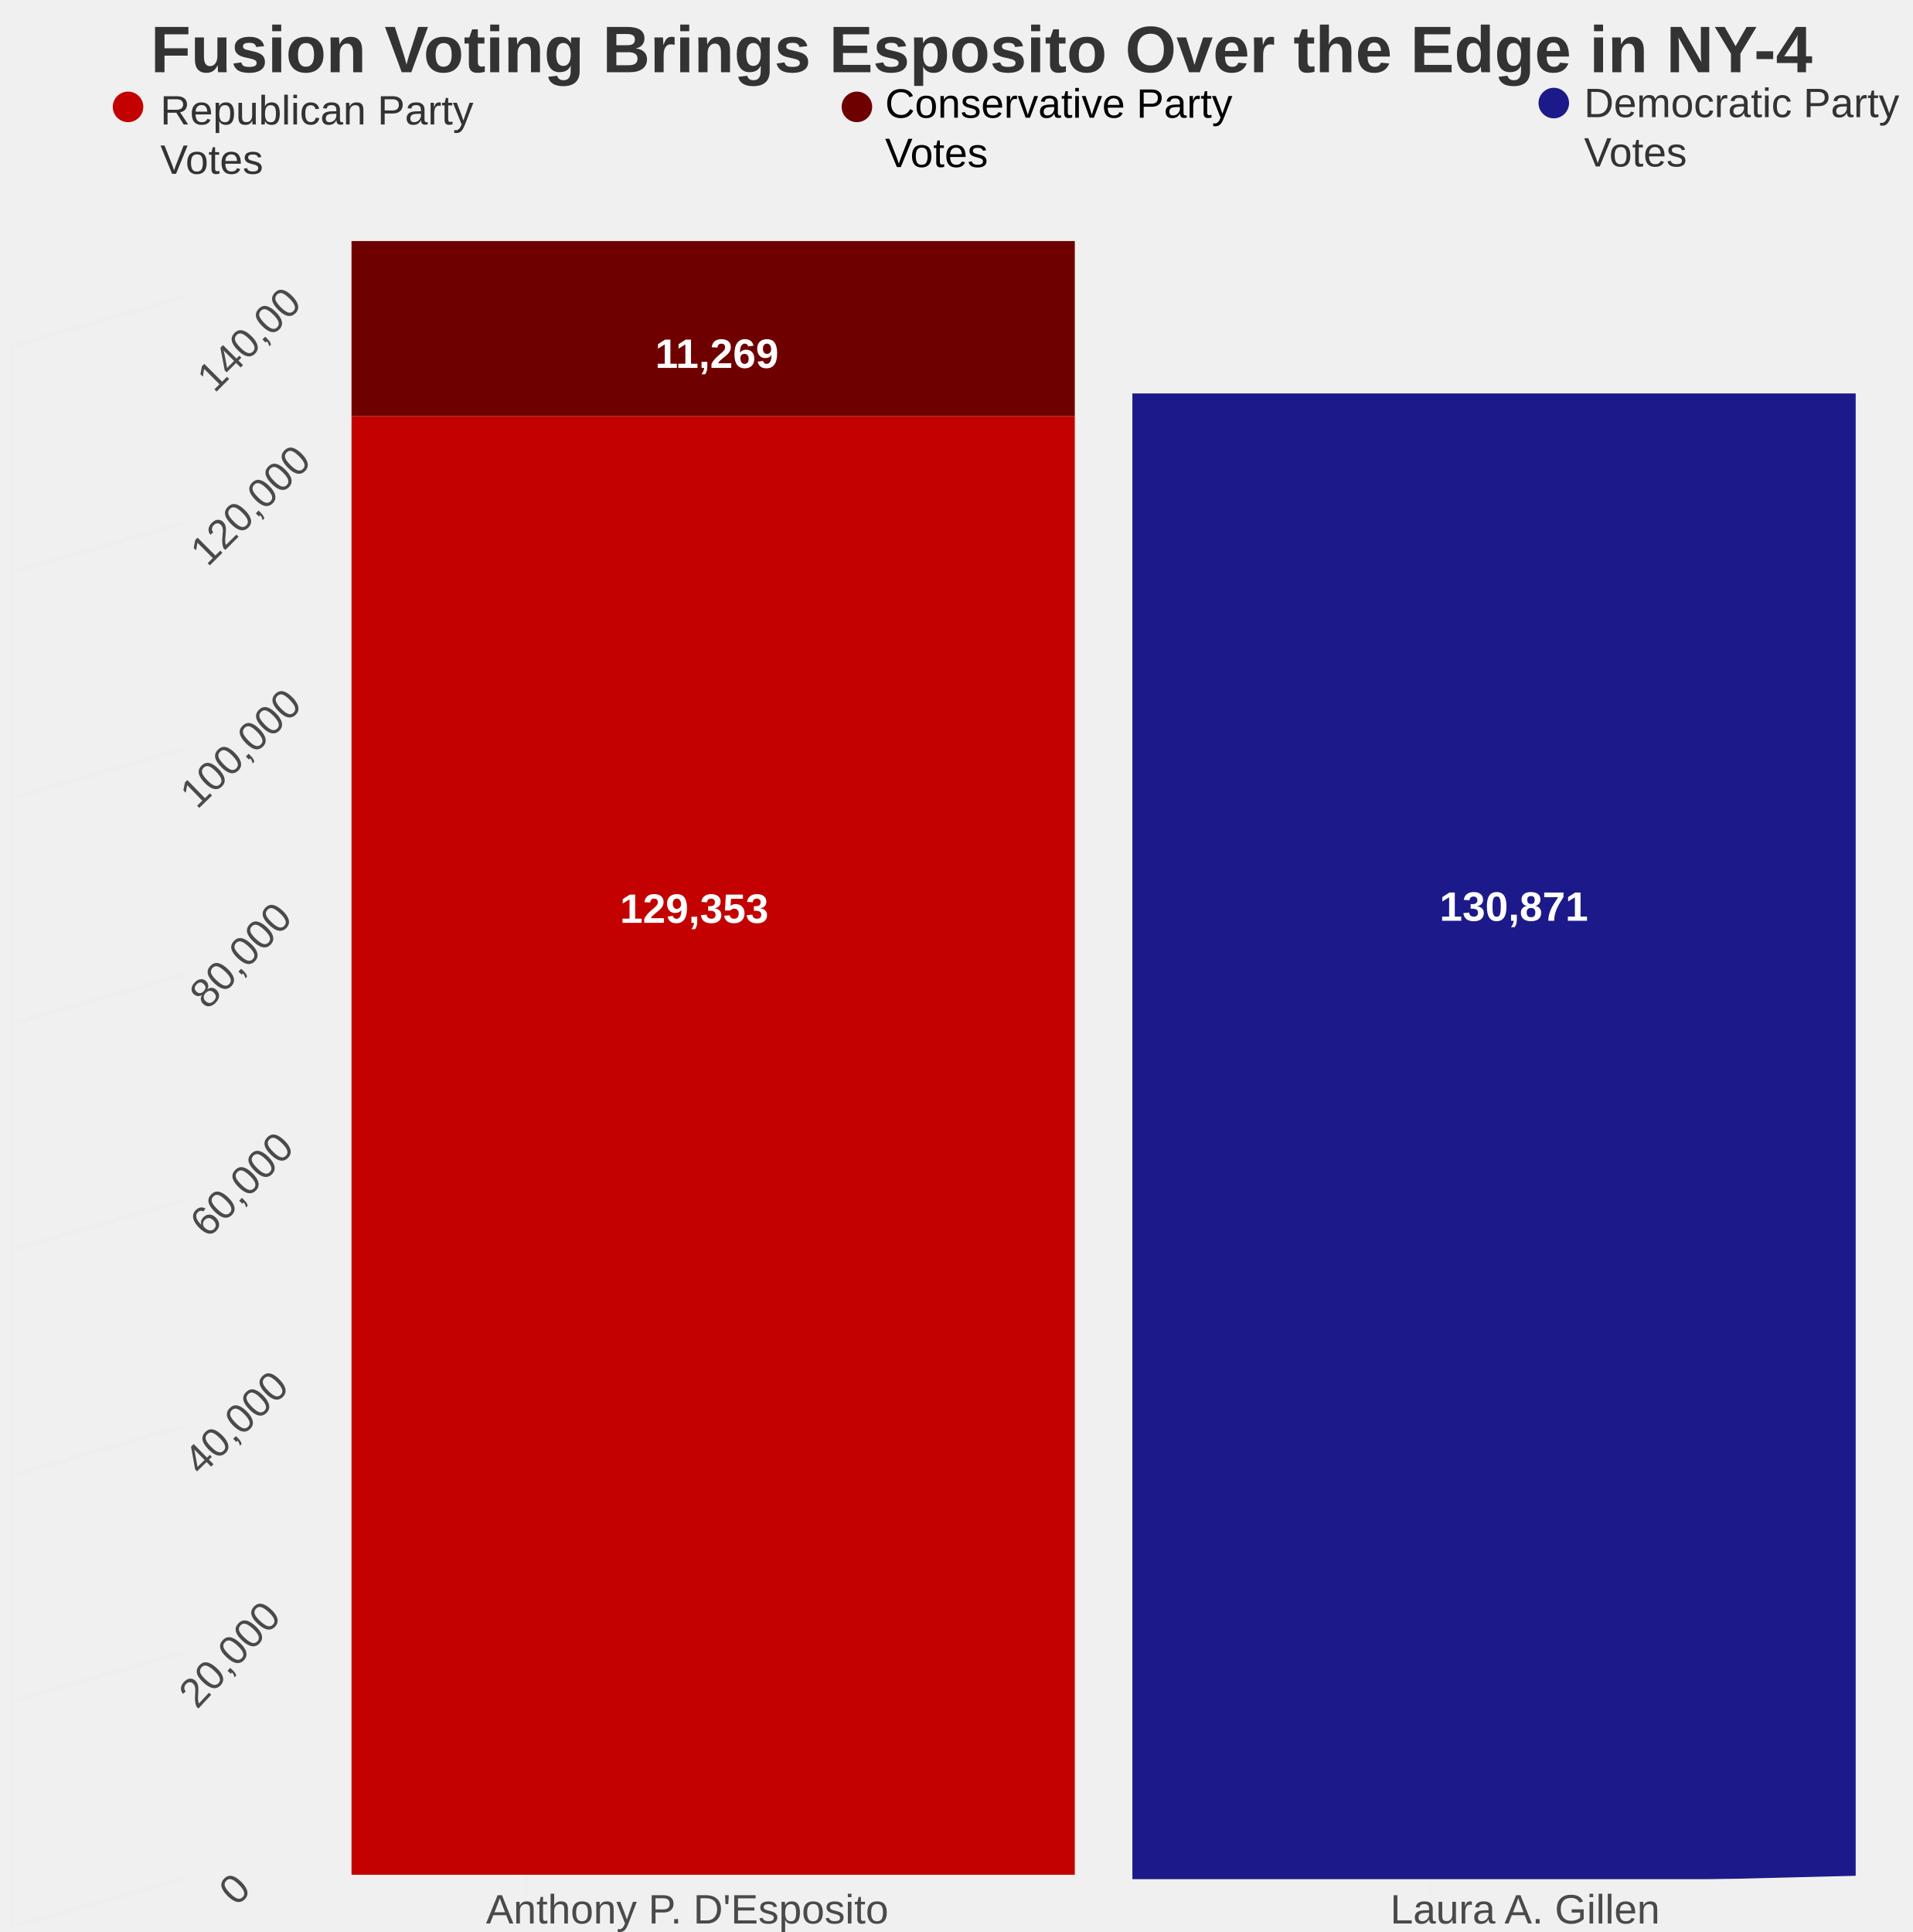
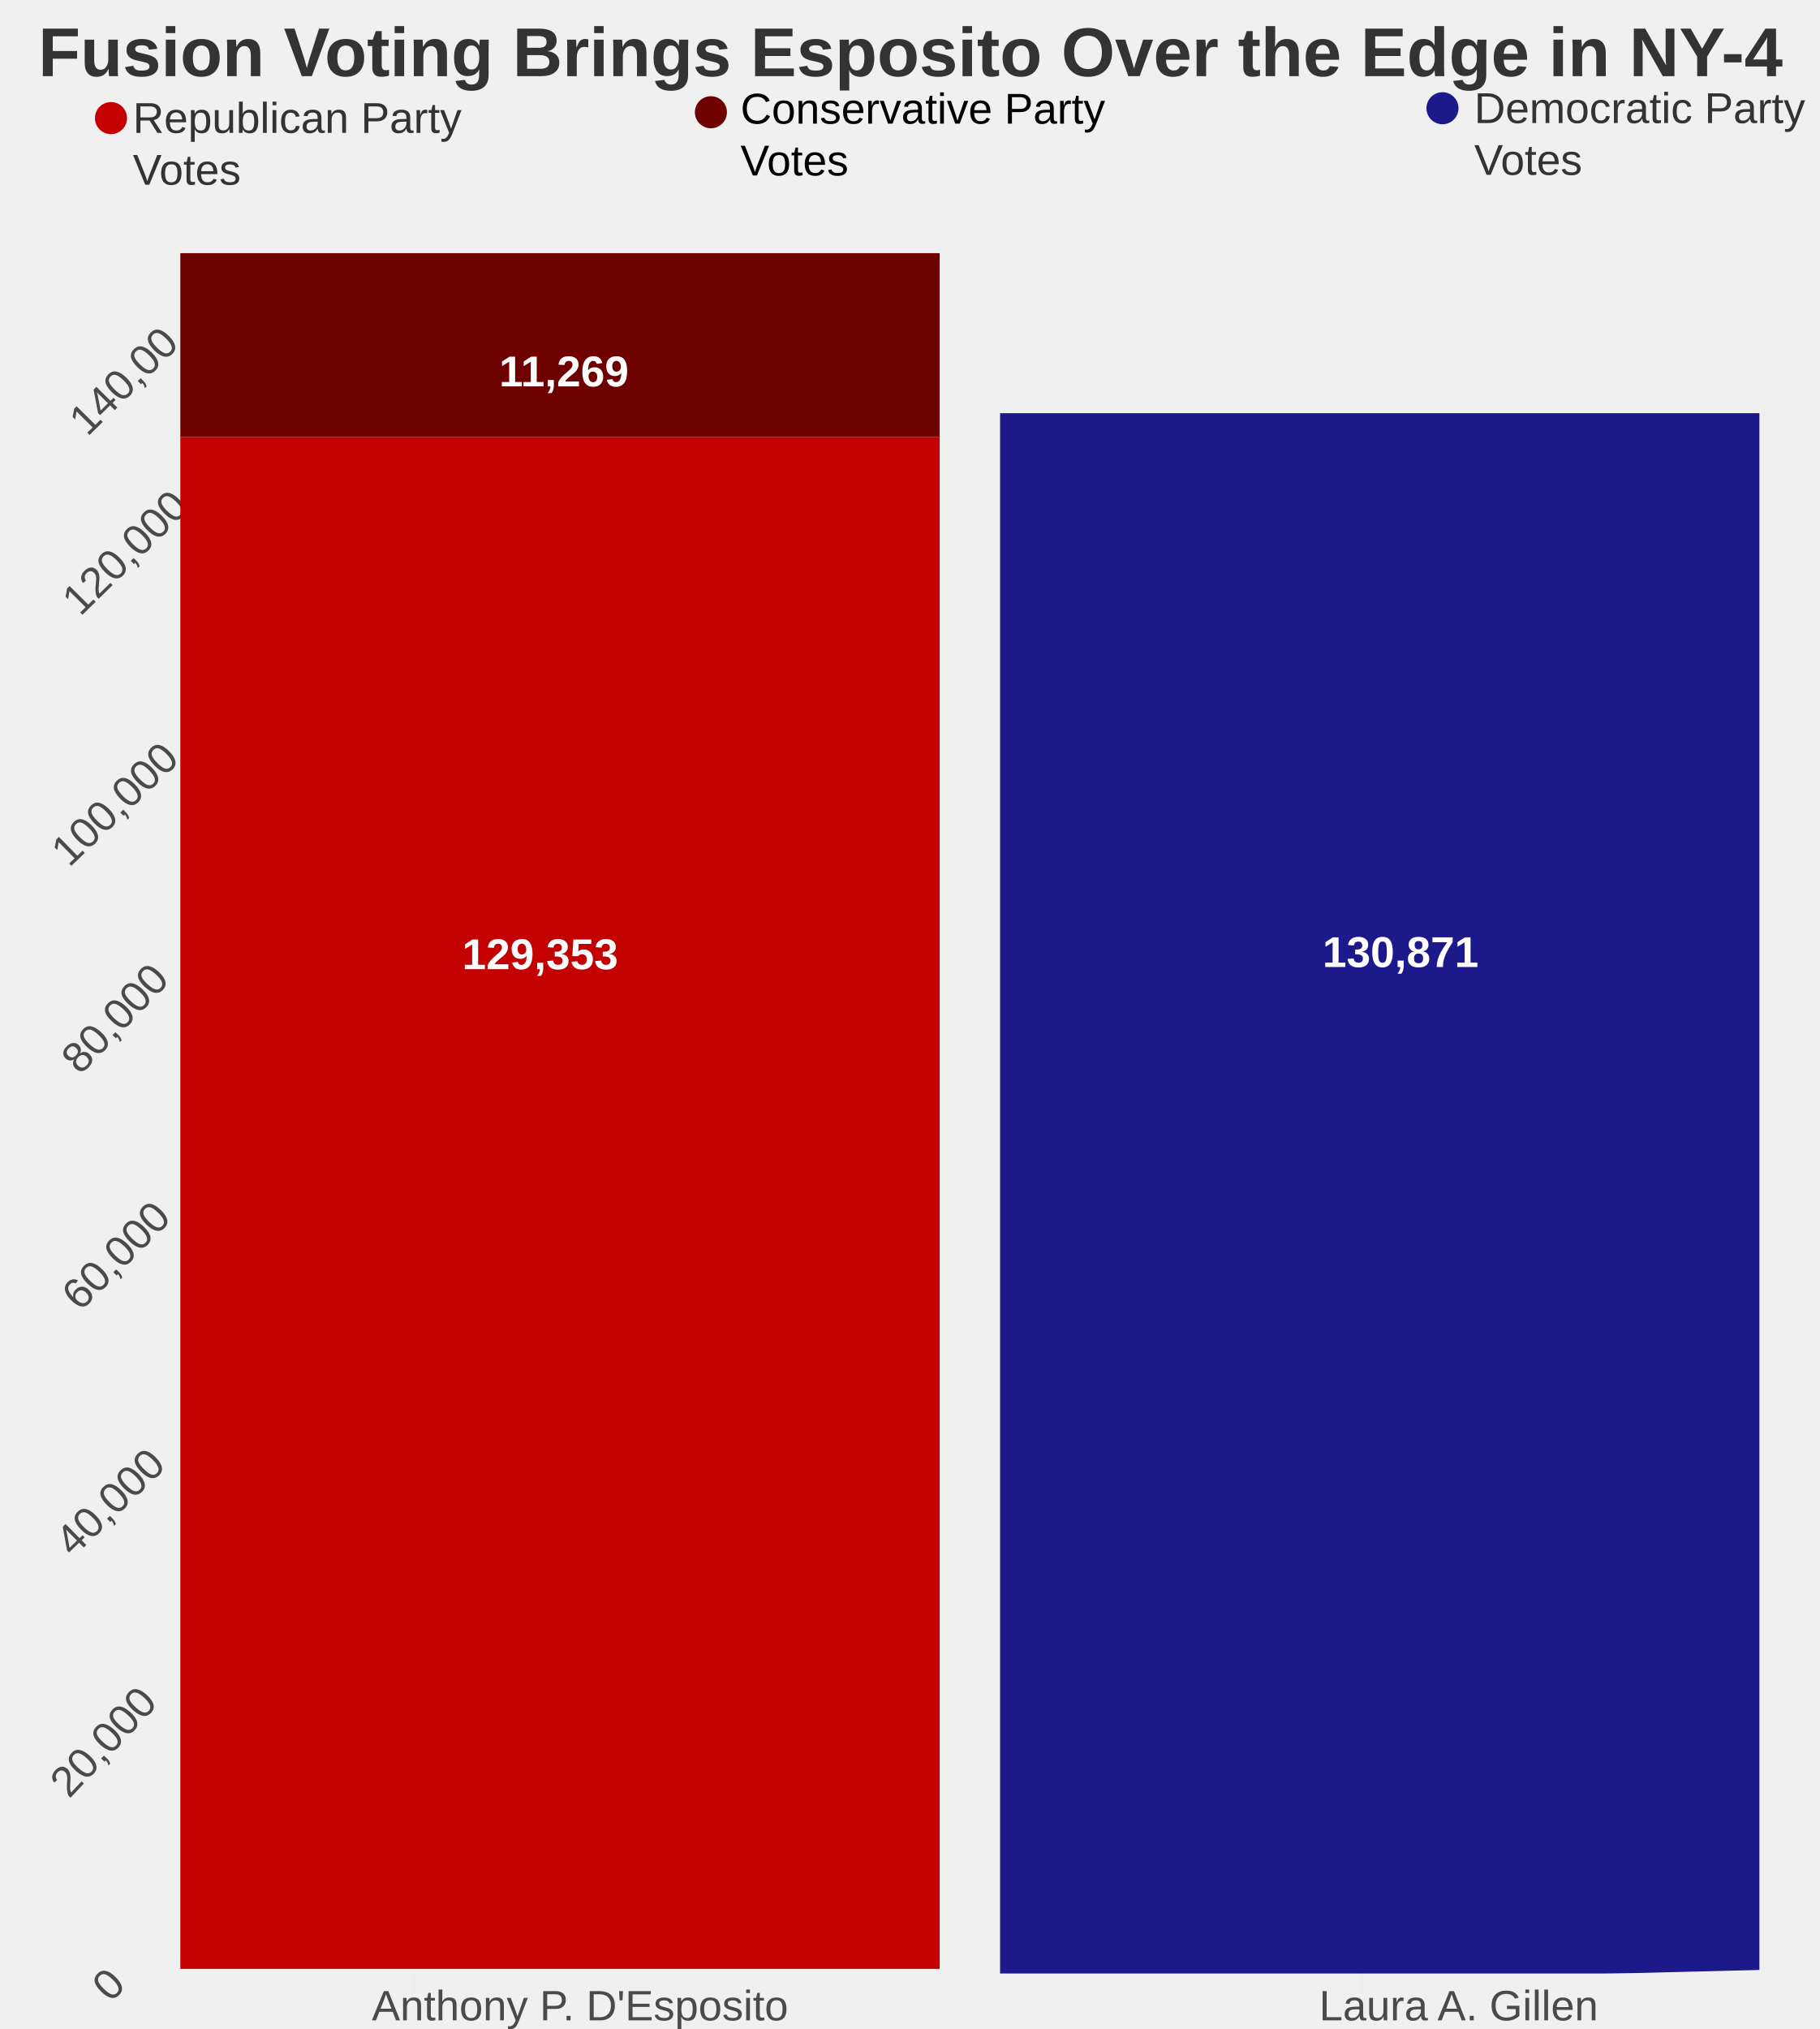
- <svg xmlns="http://www.w3.org/2000/svg" id="CD-4-Graph" version="1.1" viewBox="0 0 651.3 658">
+ <svg xmlns="http://www.w3.org/2000/svg" id="CD-4-Graph" version="1.1" viewBox="0 0 590.1 658">
  <defs>
    <style>
-       .cls-1, .cls-2, .cls-3, .cls-4, .cls-5 {
+       .cls-1 {
+         font-size: 13.9px;
+       }
+ 
+       .cls-1, .cls-2, .cls-3, .cls-4, .cls-5, .cls-6, .cls-7, .cls-8, .cls-9, .cls-10, .cls-11, .cls-12, .cls-13, .cls-14, .cls-15, .cls-16, .cls-17 {
+         isolation: isolate;
+       }
+ 
+       .cls-1, .cls-2, .cls-3, .cls-10, .cls-11, .cls-12, .cls-13, .cls-15, .cls-16, .cls-17 {
+         font-family: ArialMT, Arial;
+       }
+ 
+       .cls-1, .cls-2, .cls-3, .cls-10, .cls-12, .cls-13, .cls-16, .cls-17 {
+         fill: #4a4a4a;
+       }
+ 
+       .cls-2 {
+         font-size: 13.9px;
+       }
+ 
+       .cls-3 {
+         font-size: 13.8px;
+       }
+ 
+       .cls-18, .cls-19, .cls-7, .cls-9, .cls-20 {
        fill: none;
      }

-       .cls-1, .cls-5 {
+       .cls-18, .cls-20 {
        stroke: #eee;
        stroke-width: 1.5px;
      }

-       .cls-6 {
+       .cls-4 {
        fill: #fff;
      }

-       .cls-6, .cls-7, .cls-8, .cls-3, .cls-9, .cls-10, .cls-4, .cls-11, .cls-12, .cls-13 {
-         isolation: isolate;
-       }
- 
-       .cls-6, .cls-7, .cls-8, .cls-3, .cls-4 {
+       .cls-4, .cls-5, .cls-6, .cls-7, .cls-9 {
        font-family: Arial-BoldMT, Arial;
        font-weight: 700;
      }

-       .cls-6, .cls-8, .cls-3, .cls-10, .cls-4, .cls-11, .cls-13 {
+       .cls-4, .cls-6, .cls-7, .cls-9, .cls-11, .cls-15 {
        font-size: 14px;
      }

+       .cls-5 {
+         font-size: 22.4px;
+       }
+ 
+       .cls-5, .cls-15 {
+         fill: #333;
+       }
+ 
+       .cls-21 {
+         clip-path: url(#clippath);
+       }
+ 
+       .cls-19, .cls-8, .cls-22, .cls-23 {
+         stroke-width: 0px;
+       }
+ 
+       .cls-6, .cls-11 {
+         fill: #000;
+       }
+ 
      .cls-7 {
-         font-size: 22.4px;
-       }
- 
-       .cls-7, .cls-13 {
-         fill: #333;
-       }
- 
-       .cls-14 {
-         clip-path: url(#clippath);
-       }
- 
-       .cls-2, .cls-9, .cls-15, .cls-16 {
-         stroke-width: 0px;
-       }
- 
-       .cls-8, .cls-11 {
-         fill: #000;
-       }
- 
-       .cls-3 {
        stroke: #1d0e7a;
      }

-       .cls-3, .cls-4 {
+       .cls-7, .cls-9 {
        stroke-width: 4.2px;
      }

-       .cls-9 {
+       .cls-8 {
        fill: #04027e;
        opacity: .9;
      }

+       .cls-22 {
+         fill: #c30101;
+       }
+ 
+       .cls-9 {
+         stroke: #430b2b;
+       }
+ 
+       .cls-24 {
+         clip-path: url(#clippath-1);
+       }
+ 
+       .cls-25 {
+         clip-path: url(#clippath-4);
+       }
+ 
+       .cls-26 {
+         clip-path: url(#clippath-3);
+       }
+ 
+       .cls-27 {
+         clip-path: url(#clippath-2);
+       }
+ 
+       .cls-28 {
+         clip-path: url(#clippath-5);
+       }
+ 
      .cls-10 {
-         fill: #4a4a4a;
-       }
- 
-       .cls-10, .cls-11, .cls-13 {
-         font-family: ArialMT, Arial;
-       }
- 
-       .cls-15 {
-         fill: #c30101;
-       }
- 
-       .cls-4 {
-         stroke: #430b2b;
+         font-size: 13.9px;
+       }
+ 
+       .cls-23 {
+         fill: #6f0000;
+       }
+ 
+       .cls-20 {
+         stroke-linecap: square;
+       }
+ 
+       .cls-12 {
+         font-size: 13.9px;
+       }
+ 
+       .cls-13 {
+         font-size: 13.9px;
+       }
+ 
+       .cls-16 {
+         font-size: 13.9px;
      }

      .cls-17 {
-         clip-path: url(#clippath-1);
-       }
- 
-       .cls-18 {
-         clip-path: url(#clippath-4);
-       }
- 
-       .cls-19 {
-         clip-path: url(#clippath-3);
-       }
- 
-       .cls-20 {
-         clip-path: url(#clippath-2);
-       }
- 
-       .cls-21 {
-         clip-path: url(#clippath-5);
-       }
- 
-       .cls-16 {
-         fill: #6f0000;
-       }
- 
-       .cls-5 {
-         stroke-linecap: square;
-       }
- 
-       .cls-22 {
+         font-size: 13.9px;
+       }
+ 
+       .cls-29 {
        opacity: 0;
      }
    </style>
    <clipPath id="clippath">
-       <polygon class="cls-2" points="-21.9 655.2 -21.9 39.9 645.7 23.1 645.7 638.5 -21.9 655.2" />
+       <polyline class="cls-19" points="-83.1 655.2 -33.4 40.6 634.2 23.8 584.5 638.5" />
    </clipPath>
    <clipPath id="clippath-1">
-       <polygon class="cls-2" points="-21.9 655.2 -21.9 39.9 645.7 23.1 645.7 638.5 -21.9 655.2" />
+       <polyline class="cls-19" points="-83.1 655.2 -33.4 40.6 634.2 23.8 584.5 638.5" />
    </clipPath>
    <clipPath id="clippath-2">
-       <polygon class="cls-2" points="-21.9 655.2 -21.9 39.9 645.7 23.1 645.7 638.5 -21.9 655.2" />
+       <polyline class="cls-19" points="-83.1 655.2 -33.4 40.6 634.2 23.8 584.5 638.5" />
    </clipPath>
    <clipPath id="clippath-3">
-       <polygon class="cls-2" points="-34.8 655.6 -34.8 40.3 632.8 23.5 632.8 638.8 -34.8 655.6" />
+       <polyline class="cls-19" points="-96 655.6 -46.3 41 621.3 24.2 571.6 638.8" />
    </clipPath>
    <clipPath id="clippath-4">
-       <polygon class="cls-2" points="-34.8 655.6 -34.8 40.3 632.8 23.5 632.8 638.8 -34.8 655.6" />
+       <polyline class="cls-19" points="-96 655.6 -46.3 41 621.3 24.2 571.6 638.8" />
    </clipPath>
    <clipPath id="clippath-5">
-       <polygon class="cls-2" points="-34.8 655.6 -34.8 40.3 632.8 23.5 632.8 638.8 -34.8 655.6" />
+       <polyline class="cls-19" points="-96 655.6 -46.3 41 621.3 24.2 571.6 638.8" />
    </clipPath>
  </defs>
  <g id="_CD-4-Group_" data-name=" CD-4-Group ">
    <g>
-       <line class="cls-5" x1="4.1" y1="656.3" x2="4.1" y2="117.9" />
+       <path class="cls-20" d="M-40.5,125.8" />
+       <path class="cls-20" d="M-40.5,656.3" />
      <g>
-         <g class="cls-12">
-           <g class="cls-12">
-             <g class="cls-12">
-               <g class="cls-12">
-                 <g class="cls-12">
-                   <g class="cls-12">
-                     <text class="cls-10" transform="translate(80.5 649.5) rotate(-45)">
+         <g class="cls-14">
+           <g class="cls-14">
+             <g class="cls-14">
+               <g class="cls-14">
+                 <g class="cls-14">
+                   <g class="cls-14">
+                     <text class="cls-16" transform="translate(35.8 649.6) rotate(-44.6) skewX(.7)">
                      <tspan x="0" y="0">0</tspan>
                    </text>
                  </g>
                </g>
              </g>
            </g>
          </g>
        </g>
        <g>
-           <line class="cls-1" x1="4.1" y1="348.6" x2="62.9" y2="331.9" />
-           <g class="cls-12">
-             <g class="cls-12">
-               <g class="cls-12">
-                 <g class="cls-12">
-                   <g class="cls-12">
-                     <g class="cls-12">
-                       <text class="cls-10" transform="translate(70.7 344.2) rotate(-46.6)">
+           <path class="cls-18" d="M18.2,351.2" />
+           <path class="cls-18" d="M-32,366.9" />
+           <g class="cls-14">
+             <g class="cls-14">
+               <g class="cls-14">
+                 <g class="cls-14">
+                   <g class="cls-14">
+                     <g class="cls-14">
+                       <text class="cls-12" transform="translate(26 348.8) rotate(-46.2) skewX(.7)">
                        <tspan x="0" y="0">80,000</tspan>
                      </text>
                    </g>
                  </g>
                </g>
              </g>
            </g>
          </g>
        </g>
        <g>
-           <line class="cls-1" x1="4.1" y1="425.6" x2="62.9" y2="408.8" />
-           <g class="cls-12">
-             <g class="cls-12">
-               <g class="cls-12">
-                 <g class="cls-12">
-                   <g class="cls-12">
-                     <g class="cls-12">
-                       <text class="cls-10" transform="translate(70.7 422) rotate(-45.5)">
+           <path class="cls-18" d="M18.2,423.6" />
+           <path class="cls-18" d="M-32,439.4" />
+           <g class="cls-14">
+             <g class="cls-14">
+               <g class="cls-14">
+                 <g class="cls-14">
+                   <g class="cls-14">
+                     <g class="cls-14">
+                       <text class="cls-13" transform="translate(26 425.5) rotate(-45.1) skewX(.7)">
                        <tspan x="0" y="0">60,000</tspan>
                      </text>
                    </g>
                  </g>
                </g>
              </g>
            </g>
          </g>
        </g>
        <g>
-           <line class="cls-1" x1="4.1" y1="502.5" x2="62.9" y2="485.7" />
-           <g class="cls-12">
-             <g class="cls-12">
-               <g class="cls-12">
-                 <g class="cls-12">
-                   <g class="cls-12">
-                     <g class="cls-12">
-                       <text class="cls-10" transform="translate(68.4 502.9) rotate(-44.4)">
+           <path class="cls-18" d="M18.2,495.9" />
+           <path class="cls-18" d="M-32,511.7" />
+           <g class="cls-14">
+             <g class="cls-14">
+               <g class="cls-14">
+                 <g class="cls-14">
+                   <g class="cls-14">
+                     <g class="cls-14">
+                       <text class="cls-2" transform="translate(23.7 505.2) rotate(-44) skewX(.7)">
                        <tspan x="0" y="0">40,000</tspan>
                      </text>
                    </g>
                  </g>
                </g>
              </g>
            </g>
          </g>
        </g>
        <g>
-           <line class="cls-1" x1="4.1" y1="579.4" x2="62.9" y2="562.6" />
-           <g class="cls-12">
-             <g class="cls-12">
-               <g class="cls-12">
-                 <g class="cls-12">
-                   <g class="cls-12">
-                     <g class="cls-12">
-                       <text class="cls-10" transform="translate(67.1 582.4) rotate(-47.1)">
+           <path class="cls-18" d="M18.2,568.2" />
+           <path class="cls-18" d="M-32,584" />
+           <g class="cls-14">
+             <g class="cls-14">
+               <g class="cls-14">
+                 <g class="cls-14">
+                   <g class="cls-14">
+                     <g class="cls-14">
+                       <text class="cls-10" transform="translate(22.4 583.5) rotate(-46.7) skewX(.7)">
                        <tspan x="0" y="0">20,000</tspan>
                      </text>
                    </g>
                  </g>
                </g>
              </g>
            </g>
          </g>
        </g>
-         <line class="cls-1" x1="4.1" y1="656.3" x2="62.9" y2="639.6" />
+         <path class="cls-18" d="M-32,656.3" />
        <g>
-           <line class="cls-1" x1="4.1" y1="117.9" x2="62.9" y2="101.1" />
-           <g class="cls-12">
-             <g class="cls-12">
-               <g class="cls-12">
-                 <g class="cls-12">
-                   <g class="cls-12">
-                     <g class="cls-12">
-                       <text class="cls-10" transform="translate(73 134.1) rotate(-45)">
+           <path class="cls-18" d="M18.2,134.1" />
+           <path class="cls-18" d="M-32,149.9" />
+           <g class="cls-14">
+             <g class="cls-14">
+               <g class="cls-14">
+                 <g class="cls-14">
+                   <g class="cls-14">
+                     <g class="cls-14">
+                       <text class="cls-16" transform="translate(28.3 141.8) rotate(-44.6) skewX(.7)">
                        <tspan x="0" y="0">140,00</tspan>
                      </text>
                    </g>
                  </g>
                </g>
              </g>
            </g>
          </g>
        </g>
        <g>
-           <line class="cls-1" x1="4.1" y1="194.8" x2="62.9" y2="178.1" />
-           <g class="cls-12">
-             <g class="cls-12">
-               <g class="cls-12">
-                 <g class="cls-12">
-                   <g class="cls-12">
-                     <g class="cls-12">
-                       <text class="cls-10" transform="translate(70.7 193.3) rotate(-44.9)">
+           <path class="cls-18" d="M18.2,206.6" />
+           <path class="cls-18" d="M-32,222.3" />
+           <g class="cls-14">
+             <g class="cls-14">
+               <g class="cls-14">
+                 <g class="cls-14">
+                   <g class="cls-14">
+                     <g class="cls-14">
+                       <text class="cls-17" transform="translate(26 200.1) rotate(-44.5) skewX(.7)">
                        <tspan x="0" y="0">120,000</tspan>
                      </text>
                    </g>
                  </g>
                </g>
              </g>
            </g>
          </g>
        </g>
        <g>
-           <line class="cls-1" x1="4.1" y1="271.7" x2="62.9" y2="255" />
-           <g class="cls-12">
-             <g class="cls-12">
-               <g class="cls-12">
-                 <g class="cls-12">
-                   <g class="cls-12">
-                     <g class="cls-12">
-                       <text class="cls-10" transform="translate(67.1 275.9) rotate(-44.2)">
+           <path class="cls-18" d="M18.2,278.9" />
+           <path class="cls-18" d="M-32,294.6" />
+           <g class="cls-14">
+             <g class="cls-14">
+               <g class="cls-14">
+                 <g class="cls-14">
+                   <g class="cls-14">
+                     <g class="cls-14">
+                       <text class="cls-1" transform="translate(22.4 281.5) rotate(-43.8) skewX(.7)">
                        <tspan x="0" y="0">100,000</tspan>
                      </text>
                    </g>
                  </g>
                </g>
              </g>
            </g>
          </g>
        </g>
      </g>
    </g>
    <g>
      <g>
-         <line class="cls-1" x1="487.1" y1="638.8" x2="487.1" y2="645.8" />
-         <g class="cls-12">
-           <g class="cls-12">
-             <g class="cls-12">
-               <g class="cls-12">
-                 <g class="cls-12">
-                   <g class="cls-12">
-                     <text class="cls-10" transform="translate(473.4 655.1)">
+         <line class="cls-18" x1="441.6" y1="639.1" x2="441.6" y2="646" />
+         <g class="cls-14">
+           <g class="cls-14">
+             <g class="cls-14">
+               <g class="cls-14">
+                 <g class="cls-14">
+                   <g class="cls-14">
+                     <text class="cls-3" transform="translate(427.9 655.2) scale(1 1)">
                      <tspan x="0" y="0">Laura A. Gillen</tspan>
                    </text>
                  </g>
                </g>
              </g>
            </g>
          </g>
        </g>
      </g>
      <g>
-         <line class="cls-1" x1="179.3" y1="638.8" x2="179.3" y2="645.8" />
-         <g class="cls-12">
-           <g class="cls-12">
-             <g class="cls-12">
-               <g class="cls-12">
-                 <g class="cls-12">
-                   <g class="cls-12">
-                     <text class="cls-10" transform="translate(165.5 655.1)">
+         <line class="cls-18" x1="134.4" y1="639.1" x2="134.4" y2="646" />
+         <g class="cls-14">
+           <g class="cls-14">
+             <g class="cls-14">
+               <g class="cls-14">
+                 <g class="cls-14">
+                   <g class="cls-14">
+                     <text class="cls-3" transform="translate(120.6 655.2) scale(1 1)">
                      <tspan x="0" y="0">Anthony P. D'Esposito</tspan>
                    </text>
                  </g>
                </g>
              </g>
            </g>
          </g>
        </g>
      </g>
    </g>
  </g>
  <g id="Cd-4-data-points">
-     <g class="cls-14">
-       <path id="point-0-1" class="cls-9" d="M385.6,640V134h246.3v506h-246.3Z" />
-     </g>
-     <g class="cls-17">
-       <path id="point-1-0" class="cls-15" d="M119.7,638.5V141.7h246.3v496.8H119.7Z" />
-     </g>
-     <g class="cls-20">
-       <path id="point-2-0" class="cls-16" d="M366,141.7H119.7v-59.6h246.3" />
+     <g class="cls-21">
+       <path id="point-0-1" class="cls-8" d="M324.4,640V134h246.3v506h-246.3Z" />
+     </g>
+     <g class="cls-24">
+       <path id="point-1-0" class="cls-22" d="M58.5,638.5V141.7h246.3v496.8H58.5Z" />
+     </g>
+     <g class="cls-27">
+       <path id="point-2-0" class="cls-23" d="M304.8,141.7H58.5v-59.6h246.3" />
    </g>
  </g>
  <g id="CD-4-data-point-labels">
-     <g class="cls-19">
+     <g class="cls-26">
      <g>
-         <g class="cls-22" pointer-events="none">
-           <g class="cls-12">
-             <g class="cls-12">
-               <g class="cls-12">
-                 <g class="cls-12">
-                   <g class="cls-12">
-                     <g class="cls-12">
-                       <text class="cls-8" transform="translate(175.6 110.7) rotate(-90)">
-                         <tspan x="0" y="0">0</tspan>
-                       </text>
-                     </g>
-                   </g>
-                 </g>
-               </g>
-             </g>
-             <g class="cls-12">
-               <g class="cls-12">
-                 <g class="cls-12">
-                   <g class="cls-12">
-                     <g class="cls-12">
-                       <text class="cls-4" transform="translate(175.6 110.7) rotate(-90)">
-                         <tspan x="0" y="0">0</tspan>
-                       </text>
-                     </g>
-                   </g>
-                 </g>
-               </g>
-             </g>
-           </g>
-           <g class="cls-12">
-             <g class="cls-12">
-               <g class="cls-12">
-                 <g class="cls-12">
-                   <g class="cls-12">
-                     <g class="cls-12">
-                       <text class="cls-6" transform="translate(175.6 110.7) rotate(-90)">
+         <g class="cls-29" pointer-events="none">
+           <g class="cls-14">
+             <g class="cls-14">
+               <g class="cls-14">
+                 <g class="cls-14">
+                   <g class="cls-14">
+                     <g class="cls-14">
+                       <text class="cls-6" transform="translate(114.4 110.7) rotate(-90)">
+                         <tspan x="0" y="0">0</tspan>
+                       </text>
+                     </g>
+                   </g>
+                 </g>
+               </g>
+             </g>
+             <g class="cls-14">
+               <g class="cls-14">
+                 <g class="cls-14">
+                   <g class="cls-14">
+                     <g class="cls-14">
+                       <text class="cls-9" transform="translate(114.4 110.7) rotate(-90)">
+                         <tspan x="0" y="0">0</tspan>
+                       </text>
+                     </g>
+                   </g>
+                 </g>
+               </g>
+             </g>
+           </g>
+           <g class="cls-14">
+             <g class="cls-14">
+               <g class="cls-14">
+                 <g class="cls-14">
+                   <g class="cls-14">
+                     <g class="cls-14">
+                       <text class="cls-4" transform="translate(114.4 110.7) rotate(-90)">
                        <tspan x="0" y="0">0</tspan>
                      </text>
                    </g>
                  </g>
                </g>
              </g>
            </g>
          </g>
        </g>
        <g pointer-events="none">
-           <g class="cls-12">
-             <g class="cls-12">
-               <g class="cls-12">
-                 <g class="cls-12">
-                   <g class="cls-12">
-                     <g class="cls-12">
-                       <text class="cls-6" transform="translate(490.2 313.6)">
+           <g class="cls-14">
+             <g class="cls-14">
+               <g class="cls-14">
+                 <g class="cls-14">
+                   <g class="cls-14">
+                     <g class="cls-14">
+                       <text class="cls-4" transform="translate(429 313.6)">
                        <tspan x="0" y="0">130,871</tspan>
                      </text>
                    </g>
                  </g>
                </g>
              </g>
            </g>
          </g>
        </g>
      </g>
    </g>
-     <g class="cls-18">
+     <g class="cls-25">
      <g>
        <g pointer-events="none">
-           <g class="cls-12">
-             <g class="cls-12">
-               <g class="cls-12">
-                 <g class="cls-12">
-                   <g class="cls-12">
-                     <g class="cls-12">
-                       <text class="cls-6" transform="translate(211.1 314.3)">
+           <g class="cls-14">
+             <g class="cls-14">
+               <g class="cls-14">
+                 <g class="cls-14">
+                   <g class="cls-14">
+                     <g class="cls-14">
+                       <text class="cls-4" transform="translate(149.9 314.3)">
                        <tspan x="0" y="0">129,353</tspan>
                      </text>
                    </g>
                  </g>
                </g>
              </g>
            </g>
          </g>
        </g>
-         <g class="cls-22" pointer-events="none">
-           <g class="cls-12">
-             <g class="cls-12">
-               <g class="cls-12">
-                 <g class="cls-12">
-                   <g class="cls-12">
-                     <g class="cls-12">
-                       <text class="cls-8" transform="translate(483.4 148.2) rotate(-90)">
-                         <tspan x="0" y="0">0</tspan>
-                       </text>
-                     </g>
-                   </g>
-                 </g>
-               </g>
-             </g>
-             <g class="cls-12">
-               <g class="cls-12">
-                 <g class="cls-12">
-                   <g class="cls-12">
-                     <g class="cls-12">
-                       <text class="cls-3" transform="translate(483.4 148.2) rotate(-90)">
-                         <tspan x="0" y="0">0</tspan>
-                       </text>
-                     </g>
-                   </g>
-                 </g>
-               </g>
-             </g>
-           </g>
-           <g class="cls-12">
-             <g class="cls-12">
-               <g class="cls-12">
-                 <g class="cls-12">
-                   <g class="cls-12">
-                     <g class="cls-12">
-                       <text class="cls-6" transform="translate(483.4 148.2) rotate(-90)">
-                         <tspan x="0" y="0">0</tspan>
-                       </text>
-                     </g>
-                   </g>
-                 </g>
-               </g>
-             </g>
-           </g>
-         </g>
-       </g>
-     </g>
-     <g class="cls-21">
+         <g class="cls-29" pointer-events="none">
+           <g class="cls-14">
+             <g class="cls-14">
+               <g class="cls-14">
+                 <g class="cls-14">
+                   <g class="cls-14">
+                     <g class="cls-14">
+                       <text class="cls-6" transform="translate(422.2 148.2) rotate(-90)">
+                         <tspan x="0" y="0">0</tspan>
+                       </text>
+                     </g>
+                   </g>
+                 </g>
+               </g>
+             </g>
+             <g class="cls-14">
+               <g class="cls-14">
+                 <g class="cls-14">
+                   <g class="cls-14">
+                     <g class="cls-14">
+                       <text class="cls-7" transform="translate(422.2 148.2) rotate(-90)">
+                         <tspan x="0" y="0">0</tspan>
+                       </text>
+                     </g>
+                   </g>
+                 </g>
+               </g>
+             </g>
+           </g>
+           <g class="cls-14">
+             <g class="cls-14">
+               <g class="cls-14">
+                 <g class="cls-14">
+                   <g class="cls-14">
+                     <g class="cls-14">
+                       <text class="cls-4" transform="translate(422.2 148.2) rotate(-90)">
+                         <tspan x="0" y="0">0</tspan>
+                       </text>
+                     </g>
+                   </g>
+                 </g>
+               </g>
+             </g>
+           </g>
+         </g>
+       </g>
+     </g>
+     <g class="cls-28">
      <g>
        <g pointer-events="none">
-           <g class="cls-12">
-             <g class="cls-12">
-               <g class="cls-12">
-                 <g class="cls-12">
-                   <g class="cls-12">
-                     <g class="cls-12">
-                       <text class="cls-6" transform="translate(223.1 125.3)">
+           <g class="cls-14">
+             <g class="cls-14">
+               <g class="cls-14">
+                 <g class="cls-14">
+                   <g class="cls-14">
+                     <g class="cls-14">
+                       <text class="cls-4" transform="translate(161.9 125.3)">
                        <tspan x="0" y="0">11,269</tspan>
                      </text>
                    </g>
                  </g>
                </g>
              </g>
            </g>
          </g>
        </g>
-         <g class="cls-22" pointer-events="none">
-           <g class="cls-12">
-             <g class="cls-12">
-               <g class="cls-12">
-                 <g class="cls-12">
-                   <g class="cls-12">
-                     <g class="cls-12">
-                       <text class="cls-8" transform="translate(483.4 148.2) rotate(-90)">
-                         <tspan x="0" y="0">0</tspan>
-                       </text>
-                     </g>
-                   </g>
-                 </g>
-               </g>
-             </g>
-             <g class="cls-12">
-               <g class="cls-12">
-                 <g class="cls-12">
-                   <g class="cls-12">
-                     <g class="cls-12">
-                       <text class="cls-3" transform="translate(487.1 165.9) rotate(-90)">
-                         <tspan x="0" y="0">0</tspan>
-                       </text>
-                     </g>
-                   </g>
-                 </g>
-               </g>
-             </g>
-           </g>
-           <g class="cls-12">
-             <g class="cls-12">
-               <g class="cls-12">
-                 <g class="cls-12">
-                   <g class="cls-12">
-                     <g class="cls-12">
-                       <text class="cls-6" transform="translate(487.1 165.9) rotate(-90)">
+         <g class="cls-29" pointer-events="none">
+           <g class="cls-14">
+             <g class="cls-14">
+               <g class="cls-14">
+                 <g class="cls-14">
+                   <g class="cls-14">
+                     <g class="cls-14">
+                       <text class="cls-6" transform="translate(422.2 148.2) rotate(-90)">
+                         <tspan x="0" y="0">0</tspan>
+                       </text>
+                     </g>
+                   </g>
+                 </g>
+               </g>
+             </g>
+             <g class="cls-14">
+               <g class="cls-14">
+                 <g class="cls-14">
+                   <g class="cls-14">
+                     <g class="cls-14">
+                       <text class="cls-7" transform="translate(425.9 165.9) rotate(-90)">
+                         <tspan x="0" y="0">0</tspan>
+                       </text>
+                     </g>
+                   </g>
+                 </g>
+               </g>
+             </g>
+           </g>
+           <g class="cls-14">
+             <g class="cls-14">
+               <g class="cls-14">
+                 <g class="cls-14">
+                   <g class="cls-14">
+                     <g class="cls-14">
+                       <text class="cls-4" transform="translate(425.9 165.9) rotate(-90)">
                        <tspan x="0" y="0">0</tspan>
                      </text>
                    </g>
                  </g>
                </g>
              </g>
            </g>
          </g>
        </g>
      </g>
    </g>
  </g>
-   <g id="_CD-4-Group_-2" data-name=" CD-4-Group -2" class="cls-12">
-     <g class="cls-12">
-       <g class="cls-12">
-         <g class="cls-12">
-           <g class="cls-12">
-             <g class="cls-12">
-               <text class="cls-7" transform="translate(51.3 24.6)">
+   <g id="_CD-4-Group_-2" data-name=" CD-4-Group -2" class="cls-14">
+     <g class="cls-14">
+       <g class="cls-14">
+         <g class="cls-14">
+           <g class="cls-14">
+             <g class="cls-14">
+               <text class="cls-5" transform="translate(12.4 24.7)">
                <tspan x="0" y="0">Fusion Voting Brings Esposito Over the Edge in NY-4</tspan>
              </text>
            </g>
          </g>
        </g>
      </g>
    </g>
  </g>
-   <circle id="_CD-4-Path_" data-name=" CD-4-Path " class="cls-15" cx="43.6" cy="36.4" r="5.2" />
-   <circle id="_CD-4-Path_-2" data-name=" CD-4-Path -2" class="cls-9" cx="529.1" cy="35.1" r="5.2" />
-   <g id="_CD-4-Group_-3" data-name=" CD-4-Group -3" class="cls-12">
-     <g class="cls-12">
-       <g class="cls-12">
-         <g class="cls-12">
-           <g class="cls-12">
-             <g class="cls-12">
-               <text class="cls-13" transform="translate(54.6 42.4)">
+   <circle id="_CD-4-Path_" data-name=" CD-4-Path " class="cls-22" cx="36" cy="38.3" r="5.2" />
+   <circle id="_CD-4-Path_-2" data-name=" CD-4-Path -2" class="cls-8" cx="467.9" cy="35.1" r="5.2" />
+   <g id="_CD-4-Group_-3" data-name=" CD-4-Group -3" class="cls-14">
+     <g class="cls-14">
+       <g class="cls-14">
+         <g class="cls-14">
+           <g class="cls-14">
+             <g class="cls-14">
+               <text class="cls-15" transform="translate(43.1 43.1)">
                <tspan x="0" y="0">Republican Party</tspan>
              </text>
            </g>
-             <g class="cls-12">
-               <text class="cls-13" transform="translate(54.6 59.2)">
+             <g class="cls-14">
+               <text class="cls-15" transform="translate(43.1 59.9)">
                <tspan x="0" y="0">Votes</tspan>
              </text>
            </g>
          </g>
        </g>
      </g>
    </g>
  </g>
-   <g id="_CD-4-Group_-4" data-name=" CD-4-Group -4" class="cls-12">
-     <g class="cls-12">
-       <g class="cls-12">
-         <g class="cls-12">
-           <g class="cls-12">
-             <g class="cls-12">
-               <text class="cls-13" transform="translate(539.4 39.9)">
+   <g id="_CD-4-Group_-4" data-name=" CD-4-Group -4" class="cls-14">
+     <g class="cls-14">
+       <g class="cls-14">
+         <g class="cls-14">
+           <g class="cls-14">
+             <g class="cls-14">
+               <text class="cls-15" transform="translate(478.2 39.9)">
                <tspan x="0" y="0">Democratic Party</tspan>
              </text>
            </g>
-             <g class="cls-12">
-               <text class="cls-13" transform="translate(539.4 56.7)">
+             <g class="cls-14">
+               <text class="cls-15" transform="translate(478.2 56.7)">
                <tspan x="0" y="0">Votes</tspan>
              </text>
            </g>
          </g>
        </g>
      </g>
    </g>
  </g>
-   <circle id="_CD-4-Path_-3" data-name=" CD-4-Path -3" class="cls-16" cx="291.8" cy="36.4" r="5.2" />
-   <g id="_CD-4-Group_-5" data-name=" CD-4-Group -5" class="cls-12">
-     <g class="cls-12">
-       <g class="cls-12">
-         <text class="cls-11" transform="translate(301.4 40.1)">
+   <circle id="_CD-4-Path_-3" data-name=" CD-4-Path -3" class="cls-23" cx="230.6" cy="36.4" r="5.2" />
+   <g id="_CD-4-Group_-5" data-name=" CD-4-Group -5" class="cls-14">
+     <g class="cls-14">
+       <g class="cls-14">
+         <text class="cls-11" transform="translate(240.2 40.1)">
          <tspan x="0" y="0">Conservative Party</tspan>
        </text>
      </g>
-       <g class="cls-12">
-         <text class="cls-11" transform="translate(301.4 56.9)">
+       <g class="cls-14">
+         <text class="cls-11" transform="translate(240.2 56.9)">
          <tspan x="0" y="0">Votes</tspan>
        </text>
      </g>
    </g>
  </g>
</svg>
